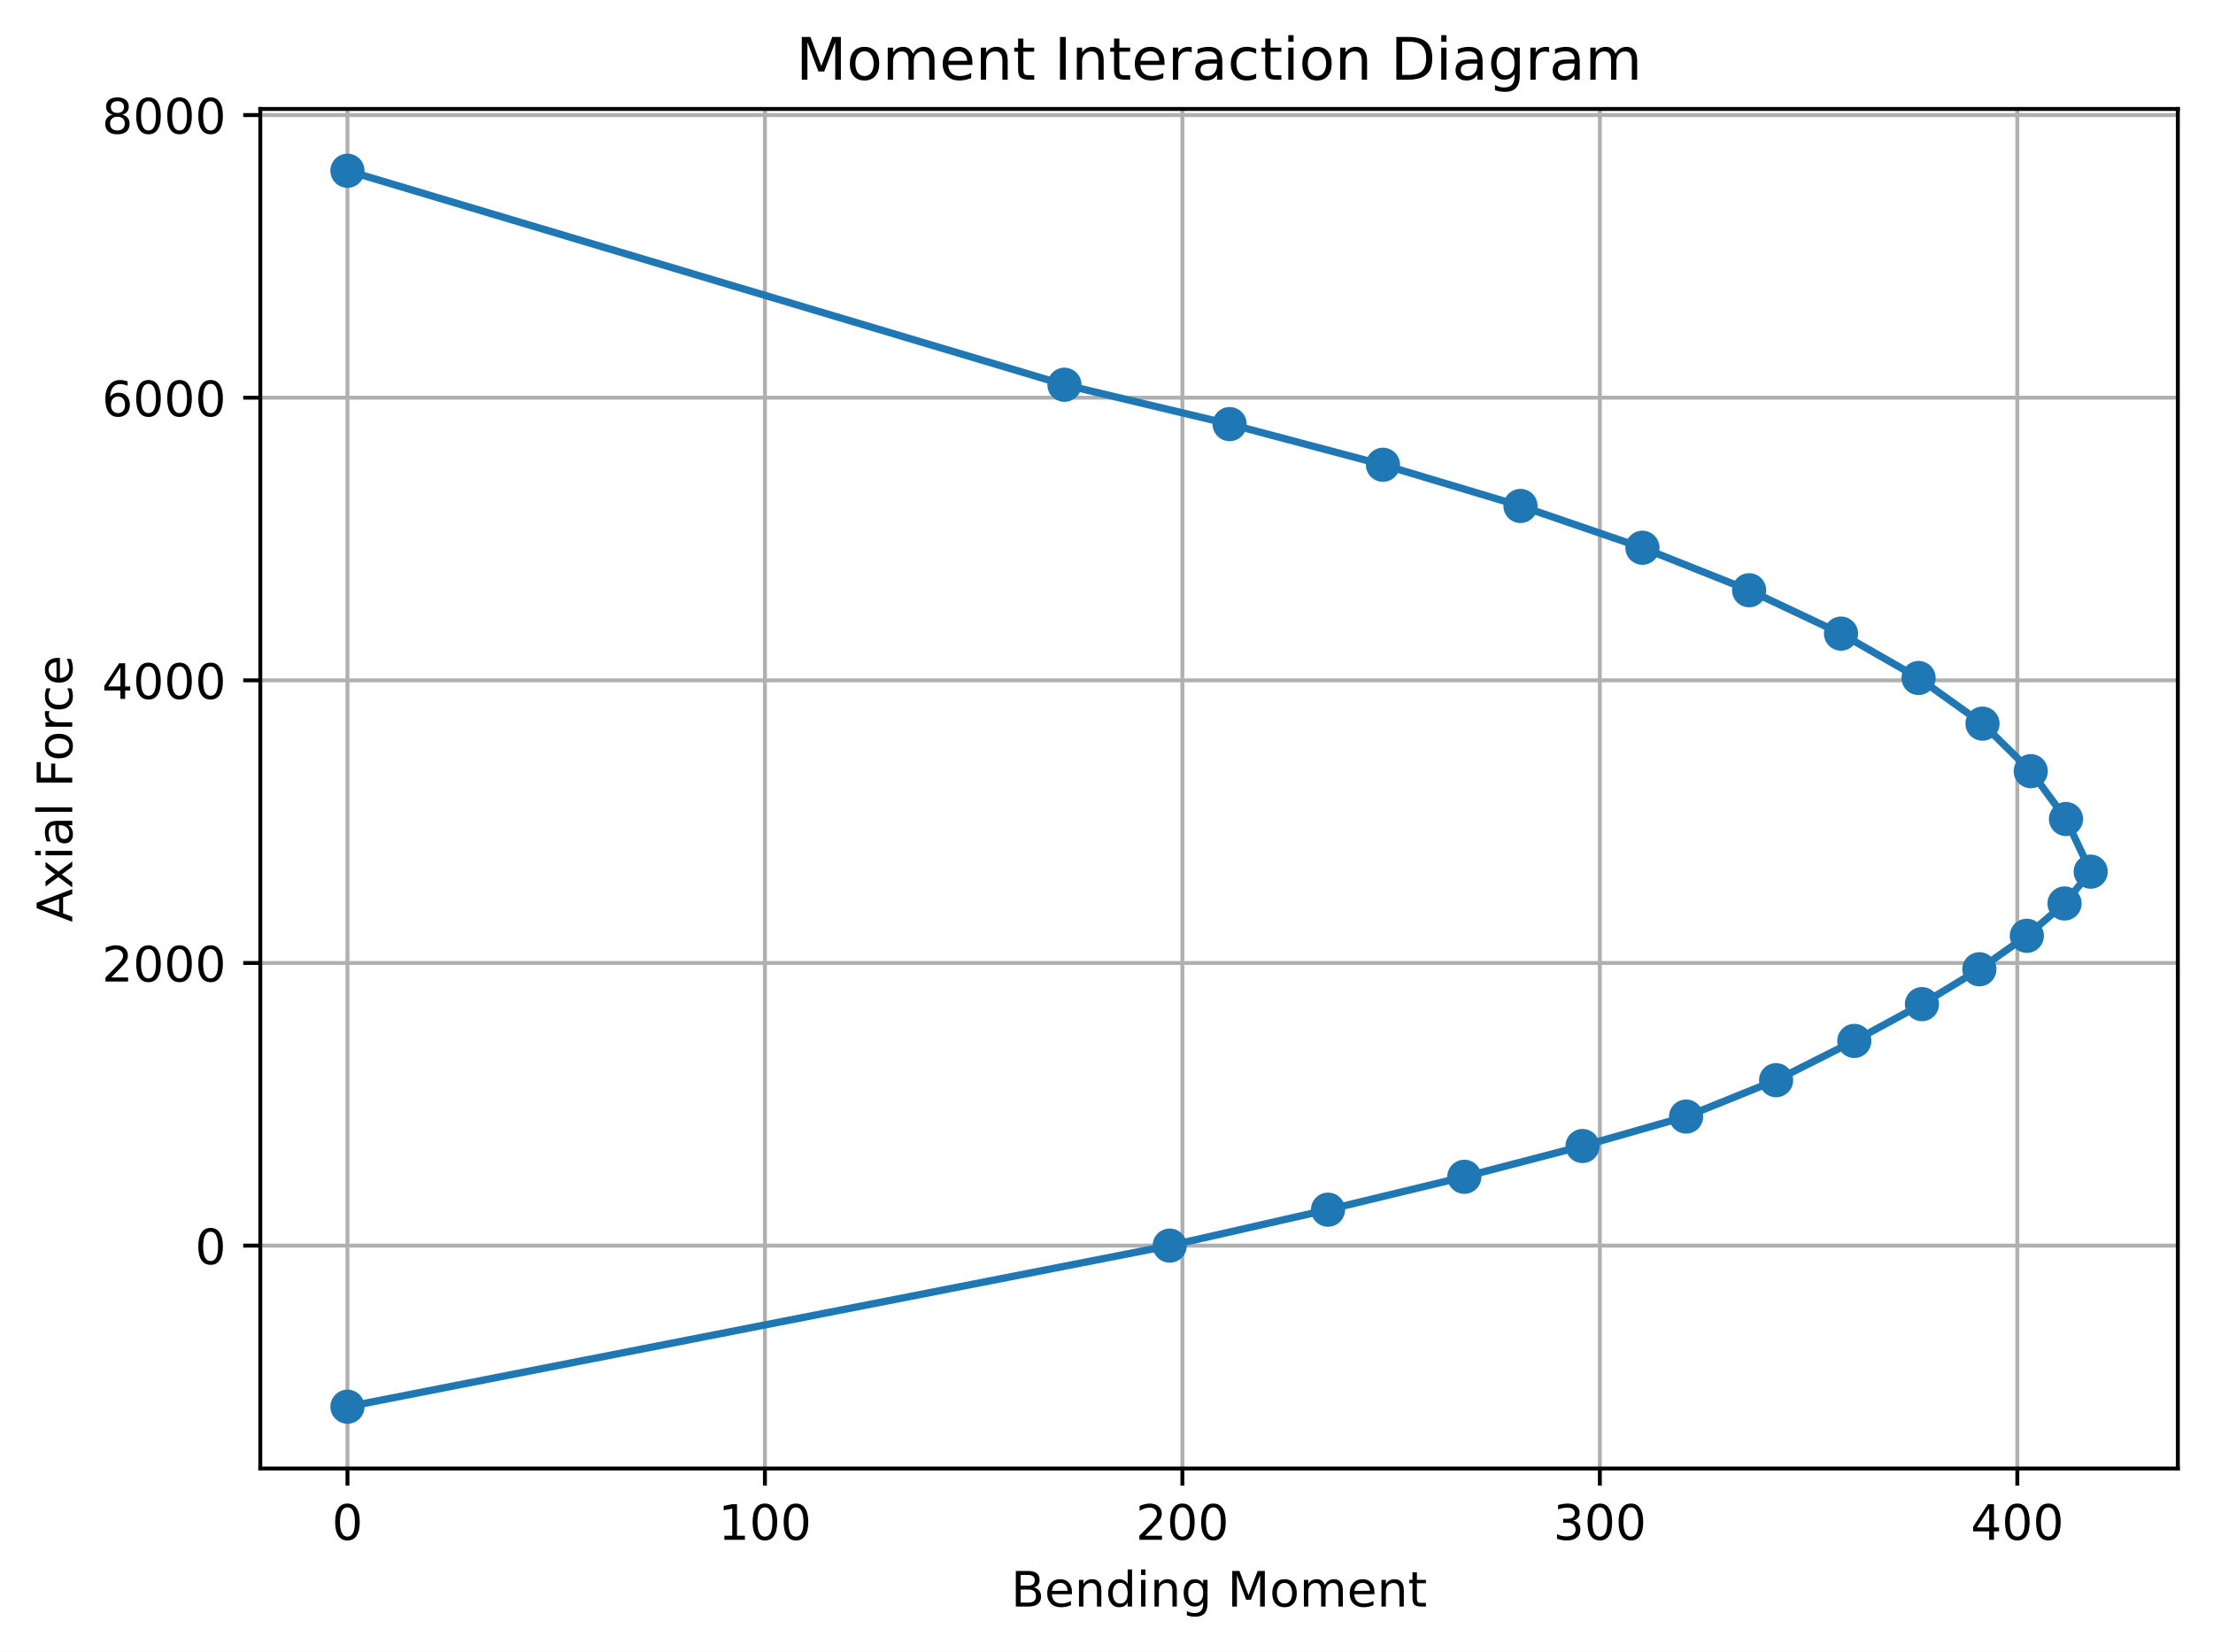
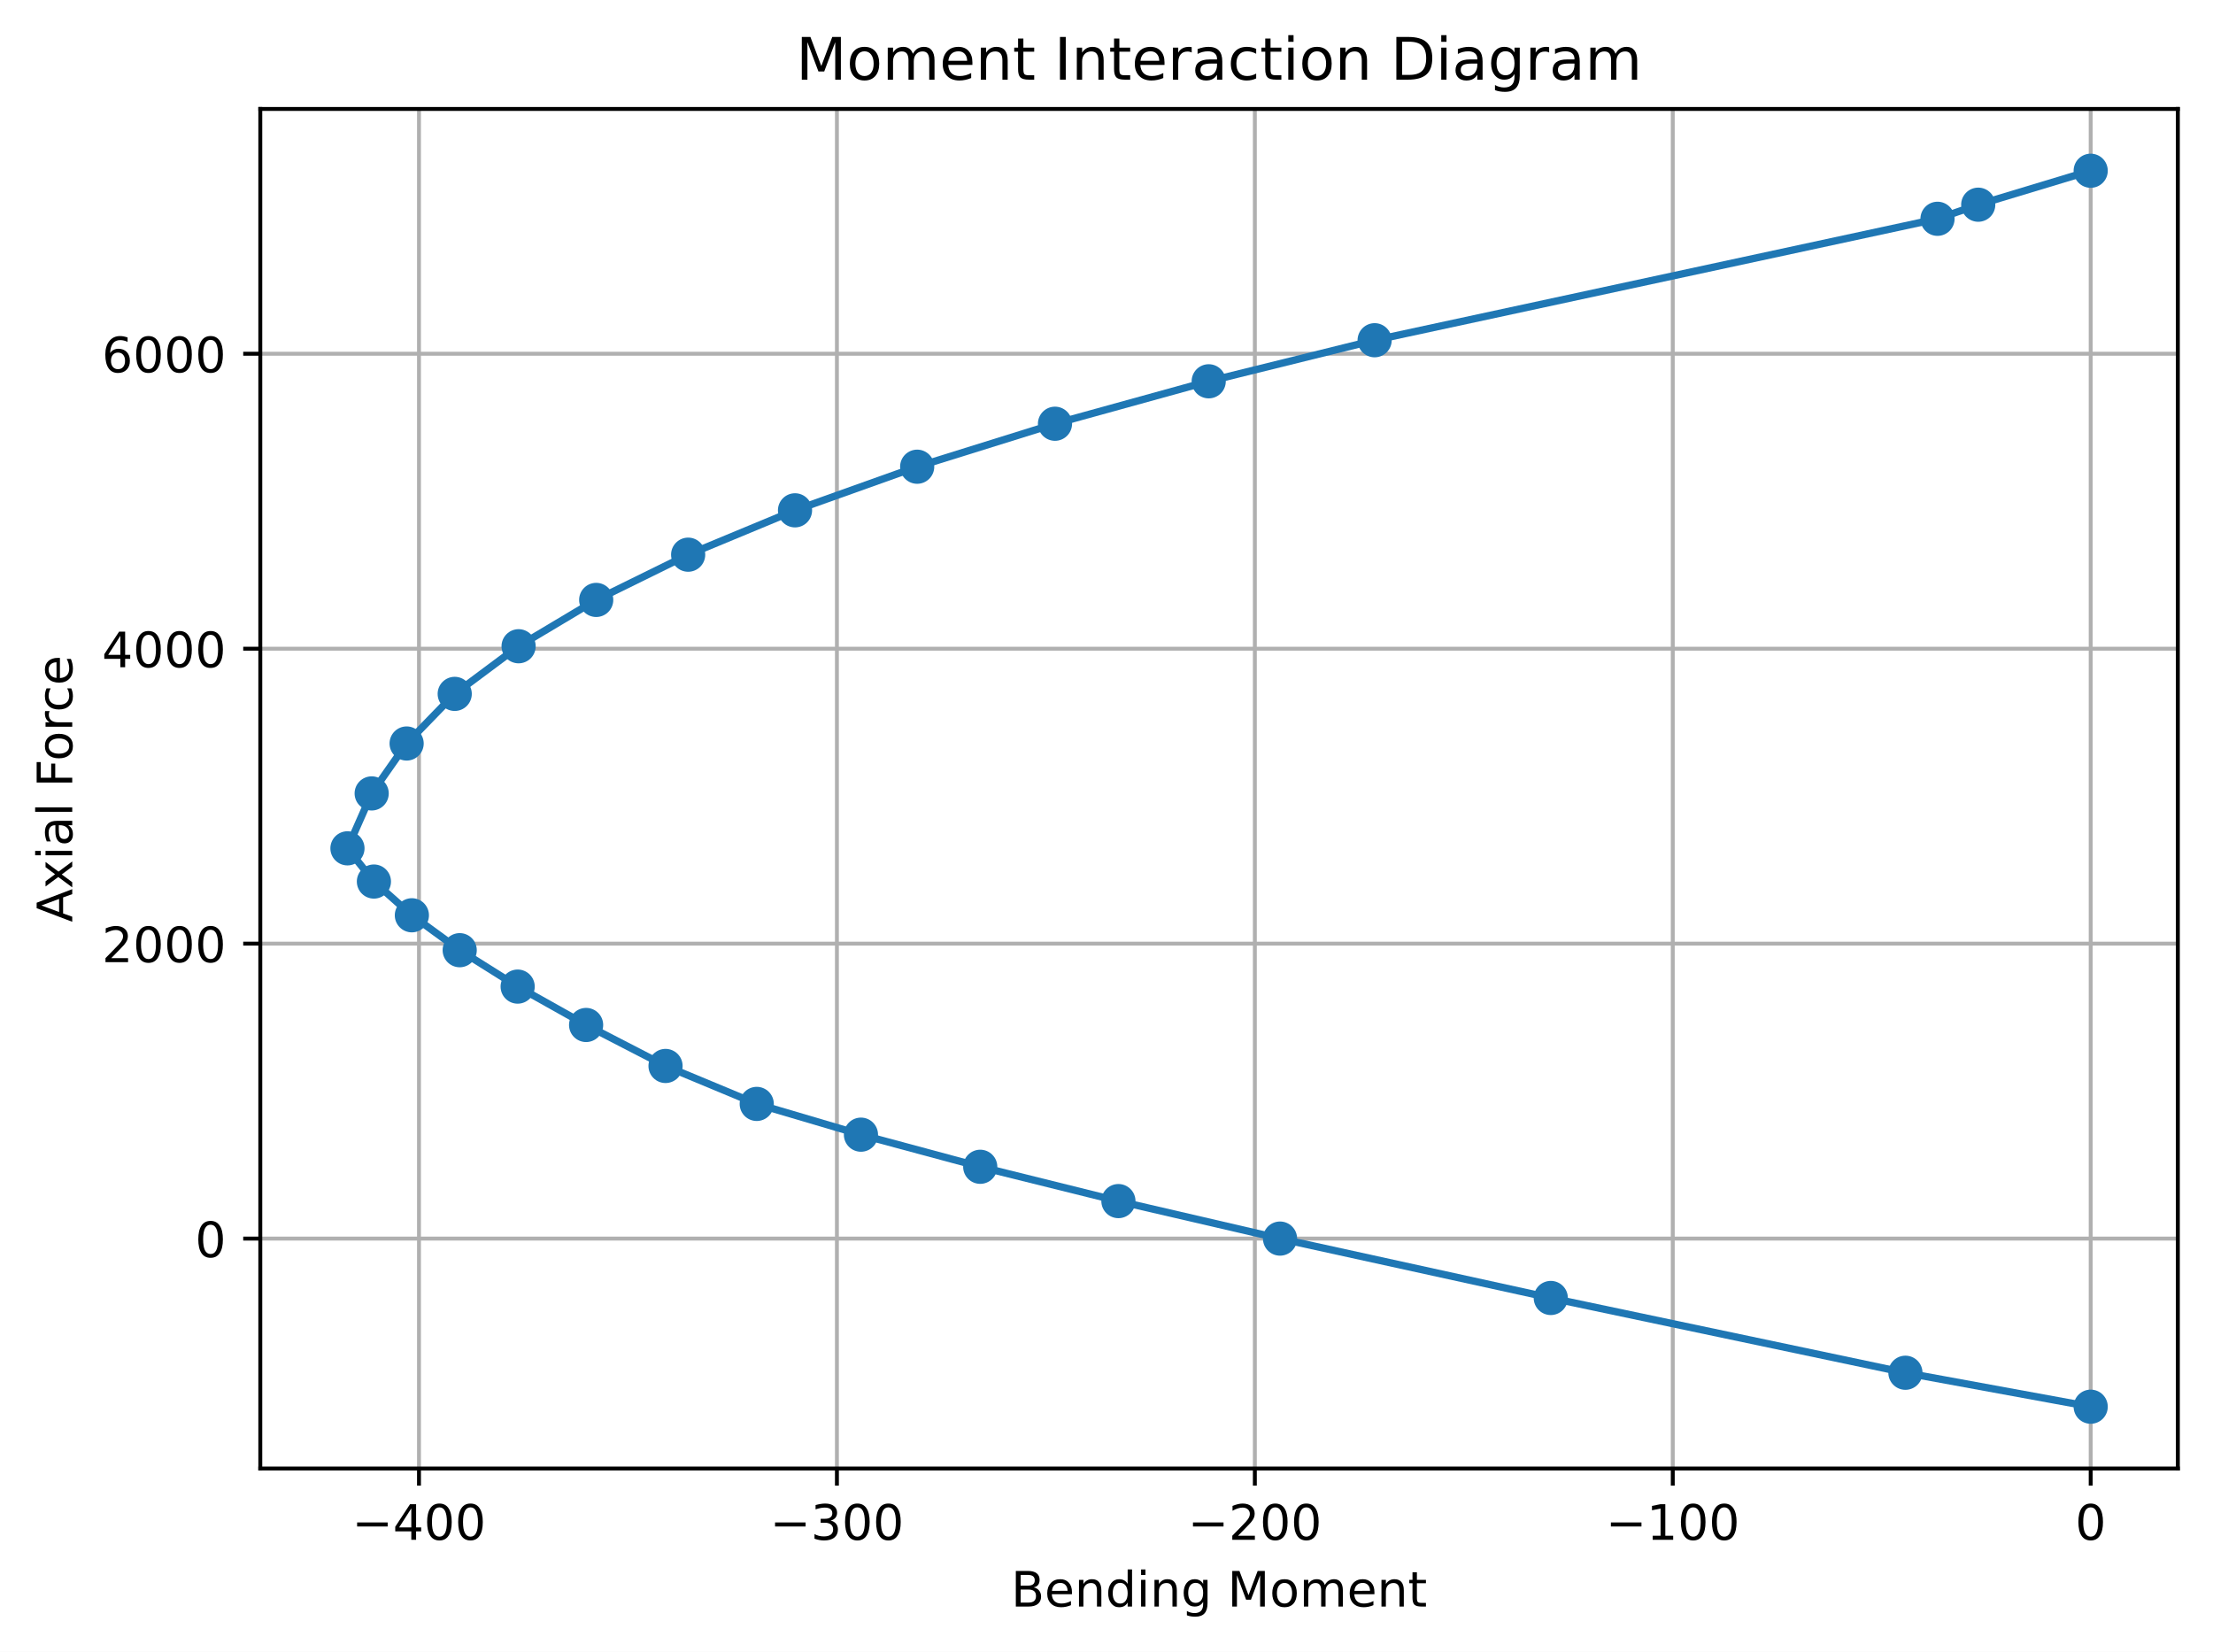
<svg xmlns="http://www.w3.org/2000/svg" xmlns:xlink="http://www.w3.org/1999/xlink" width="453.384pt" height="338.374pt" viewBox="0 0 453.384 338.374" version="1.1">
  <defs>
    <style type="text/css">*{stroke-linejoin: round; stroke-linecap: butt}</style>
  </defs>
  <g id="figure_1">
    <g id="patch_1">
      <path d="M -0 338.374  L 453.384 338.374  L 453.384 0  L -0 0  z " style="fill: #ffffff" />
    </g>
    <g id="axes_1">
      <g id="patch_2">
        <path d="M 53.328 300.818  L 446.184 300.818  L 446.184 22.318  L 53.328 22.318  z " style="fill: #ffffff" />
      </g>
      <g id="matplotlib.axis_1">
        <g id="xtick_1">
          <g id="line2d_1">
-             <path d="M 71.185 300.818  L 71.185 22.318  " clip-path="url(#p025f3773e0)" style="fill: none; stroke: #b0b0b0; stroke-width: 0.8; stroke-linecap: square" />
+             <path d="M 85.84 300.818  L 85.84 22.318  " clip-path="url(#pe006586f4c)" style="fill: none; stroke: #b0b0b0; stroke-width: 0.8; stroke-linecap: square" />
          </g>
          <g id="line2d_2">
            <defs>
-               <path id="mfd12134333" d="M 0 0  L 0 3.5  " style="stroke: #000000; stroke-width: 0.8" />
+               <path id="m891dce3287" d="M 0 0  L 0 3.5  " style="stroke: #000000; stroke-width: 0.8" />
            </defs>
            <g>
-               <use xlink:href="#mfd12134333" x="71.185" y="300.818" style="stroke: #000000; stroke-width: 0.8" />
+               <use xlink:href="#m891dce3287" x="85.84" y="300.818" style="stroke: #000000; stroke-width: 0.8" />
            </g>
          </g>
          <g id="text_1">
-             <g transform="translate(68.00398 315.4166)scale(0.1 -0.1)">
-               <defs>
+             <g transform="translate(72.10642 315.4166)scale(0.1 -0.1)">
+               <defs>
+                 <path id="DejaVuSans-2212" d="M 678 2272  L 4684 2272  L 4684 1741  L 678 1741  L 678 2272  z " transform="scale(0.015625)" />
+                 <path id="DejaVuSans-34" d="M 2419 4116  L 825 1625  L 2419 1625  L 2419 4116  z M 2253 4666  L 3047 4666  L 3047 1625  L 3713 1625  L 3713 1100  L 3047 1100  L 3047 0  L 2419 0  L 2419 1100  L 313 1100  L 313 1709  L 2253 4666  z " transform="scale(0.015625)" />
                <path id="DejaVuSans-30" d="M 2034 4250  Q 1547 4250 1301 3770  Q 1056 3291 1056 2328  Q 1056 1369 1301 889  Q 1547 409 2034 409  Q 2525 409 2770 889  Q 3016 1369 3016 2328  Q 3016 3291 2770 3770  Q 2525 4250 2034 4250  z M 2034 4750  Q 2819 4750 3233 4129  Q 3647 3509 3647 2328  Q 3647 1150 3233 529  Q 2819 -91 2034 -91  Q 1250 -91 836 529  Q 422 1150 422 2328  Q 422 3509 836 4129  Q 1250 4750 2034 4750  z " transform="scale(0.015625)" />
              </defs>
-               <use xlink:href="#DejaVuSans-30" />
+               <use xlink:href="#DejaVuSans-2212" />
+               <use xlink:href="#DejaVuSans-34" x="83.789" />
+               <use xlink:href="#DejaVuSans-30" x="147.412" />
+               <use xlink:href="#DejaVuSans-30" x="211.035" />
            </g>
          </g>
        </g>
        <g id="xtick_2">
          <g id="line2d_3">
-             <path d="M 156.713 300.818  L 156.713 22.318  " clip-path="url(#p025f3773e0)" style="fill: none; stroke: #b0b0b0; stroke-width: 0.8; stroke-linecap: square" />
+             <path d="M 171.462 300.818  L 171.462 22.318  " clip-path="url(#pe006586f4c)" style="fill: none; stroke: #b0b0b0; stroke-width: 0.8; stroke-linecap: square" />
          </g>
          <g id="line2d_4">
            <g>
-               <use xlink:href="#mfd12134333" x="156.713" y="300.818" style="stroke: #000000; stroke-width: 0.8" />
+               <use xlink:href="#m891dce3287" x="171.462" y="300.818" style="stroke: #000000; stroke-width: 0.8" />
            </g>
          </g>
          <g id="text_2">
-             <g transform="translate(147.1688 315.4166)scale(0.1 -0.1)">
-               <defs>
-                 <path id="DejaVuSans-31" d="M 794 531  L 1825 531  L 1825 4091  L 703 3866  L 703 4441  L 1819 4666  L 2450 4666  L 2450 531  L 3481 531  L 3481 0  L 794 0  L 794 531  z " transform="scale(0.015625)" />
-               </defs>
-               <use xlink:href="#DejaVuSans-31" />
-               <use xlink:href="#DejaVuSans-30" x="63.623" />
-               <use xlink:href="#DejaVuSans-30" x="127.246" />
+             <g transform="translate(157.7282 315.4166)scale(0.1 -0.1)">
+               <defs>
+                 <path id="DejaVuSans-33" d="M 2597 2516  Q 3050 2419 3304 2112  Q 3559 1806 3559 1356  Q 3559 666 3084 287  Q 2609 -91 1734 -91  Q 1441 -91 1130 -33  Q 819 25 488 141  L 488 750  Q 750 597 1062 519  Q 1375 441 1716 441  Q 2309 441 2620 675  Q 2931 909 2931 1356  Q 2931 1769 2642 2001  Q 2353 2234 1838 2234  L 1294 2234  L 1294 2753  L 1863 2753  Q 2328 2753 2575 2939  Q 2822 3125 2822 3475  Q 2822 3834 2567 4026  Q 2313 4219 1838 4219  Q 1578 4219 1281 4162  Q 984 4106 628 3988  L 628 4550  Q 988 4650 1302 4700  Q 1616 4750 1894 4750  Q 2613 4750 3031 4423  Q 3450 4097 3450 3541  Q 3450 3153 3228 2886  Q 3006 2619 2597 2516  z " transform="scale(0.015625)" />
+               </defs>
+               <use xlink:href="#DejaVuSans-2212" />
+               <use xlink:href="#DejaVuSans-33" x="83.789" />
+               <use xlink:href="#DejaVuSans-30" x="147.412" />
+               <use xlink:href="#DejaVuSans-30" x="211.035" />
            </g>
          </g>
        </g>
        <g id="xtick_3">
          <g id="line2d_5">
-             <path d="M 242.24 300.818  L 242.24 22.318  " clip-path="url(#p025f3773e0)" style="fill: none; stroke: #b0b0b0; stroke-width: 0.8; stroke-linecap: square" />
+             <path d="M 257.084 300.818  L 257.084 22.318  " clip-path="url(#pe006586f4c)" style="fill: none; stroke: #b0b0b0; stroke-width: 0.8; stroke-linecap: square" />
          </g>
          <g id="line2d_6">
            <g>
-               <use xlink:href="#mfd12134333" x="242.24" y="300.818" style="stroke: #000000; stroke-width: 0.8" />
+               <use xlink:href="#m891dce3287" x="257.084" y="300.818" style="stroke: #000000; stroke-width: 0.8" />
            </g>
          </g>
          <g id="text_3">
-             <g transform="translate(232.6961 315.4166)scale(0.1 -0.1)">
+             <g transform="translate(243.35 315.4166)scale(0.1 -0.1)">
              <defs>
                <path id="DejaVuSans-32" d="M 1228 531  L 3431 531  L 3431 0  L 469 0  L 469 531  Q 828 903 1448 1529  Q 2069 2156 2228 2338  Q 2531 2678 2651 2914  Q 2772 3150 2772 3378  Q 2772 3750 2511 3984  Q 2250 4219 1831 4219  Q 1534 4219 1204 4116  Q 875 4013 500 3803  L 500 4441  Q 881 4594 1212 4672  Q 1544 4750 1819 4750  Q 2544 4750 2975 4387  Q 3406 4025 3406 3419  Q 3406 3131 3298 2873  Q 3191 2616 2906 2266  Q 2828 2175 2409 1742  Q 1991 1309 1228 531  z " transform="scale(0.015625)" />
              </defs>
-               <use xlink:href="#DejaVuSans-32" />
-               <use xlink:href="#DejaVuSans-30" x="63.623" />
-               <use xlink:href="#DejaVuSans-30" x="127.246" />
+               <use xlink:href="#DejaVuSans-2212" />
+               <use xlink:href="#DejaVuSans-32" x="83.789" />
+               <use xlink:href="#DejaVuSans-30" x="147.412" />
+               <use xlink:href="#DejaVuSans-30" x="211.035" />
            </g>
          </g>
        </g>
        <g id="xtick_4">
          <g id="line2d_7">
-             <path d="M 327.767 300.818  L 327.767 22.318  " clip-path="url(#p025f3773e0)" style="fill: none; stroke: #b0b0b0; stroke-width: 0.8; stroke-linecap: square" />
+             <path d="M 342.705 300.818  L 342.705 22.318  " clip-path="url(#pe006586f4c)" style="fill: none; stroke: #b0b0b0; stroke-width: 0.8; stroke-linecap: square" />
          </g>
          <g id="line2d_8">
            <g>
-               <use xlink:href="#mfd12134333" x="327.767" y="300.818" style="stroke: #000000; stroke-width: 0.8" />
+               <use xlink:href="#m891dce3287" x="342.705" y="300.818" style="stroke: #000000; stroke-width: 0.8" />
            </g>
          </g>
          <g id="text_4">
-             <g transform="translate(318.2234 315.4166)scale(0.1 -0.1)">
-               <defs>
-                 <path id="DejaVuSans-33" d="M 2597 2516  Q 3050 2419 3304 2112  Q 3559 1806 3559 1356  Q 3559 666 3084 287  Q 2609 -91 1734 -91  Q 1441 -91 1130 -33  Q 819 25 488 141  L 488 750  Q 750 597 1062 519  Q 1375 441 1716 441  Q 2309 441 2620 675  Q 2931 909 2931 1356  Q 2931 1769 2642 2001  Q 2353 2234 1838 2234  L 1294 2234  L 1294 2753  L 1863 2753  Q 2328 2753 2575 2939  Q 2822 3125 2822 3475  Q 2822 3834 2567 4026  Q 2313 4219 1838 4219  Q 1578 4219 1281 4162  Q 984 4106 628 3988  L 628 4550  Q 988 4650 1302 4700  Q 1616 4750 1894 4750  Q 2613 4750 3031 4423  Q 3450 4097 3450 3541  Q 3450 3153 3228 2886  Q 3006 2619 2597 2516  z " transform="scale(0.015625)" />
-               </defs>
-               <use xlink:href="#DejaVuSans-33" />
-               <use xlink:href="#DejaVuSans-30" x="63.623" />
-               <use xlink:href="#DejaVuSans-30" x="127.246" />
+             <g transform="translate(328.9719 315.4166)scale(0.1 -0.1)">
+               <defs>
+                 <path id="DejaVuSans-31" d="M 794 531  L 1825 531  L 1825 4091  L 703 3866  L 703 4441  L 1819 4666  L 2450 4666  L 2450 531  L 3481 531  L 3481 0  L 794 0  L 794 531  z " transform="scale(0.015625)" />
+               </defs>
+               <use xlink:href="#DejaVuSans-2212" />
+               <use xlink:href="#DejaVuSans-31" x="83.789" />
+               <use xlink:href="#DejaVuSans-30" x="147.412" />
+               <use xlink:href="#DejaVuSans-30" x="211.035" />
            </g>
          </g>
        </g>
        <g id="xtick_5">
          <g id="line2d_9">
-             <path d="M 413.295 300.818  L 413.295 22.318  " clip-path="url(#p025f3773e0)" style="fill: none; stroke: #b0b0b0; stroke-width: 0.8; stroke-linecap: square" />
+             <path d="M 428.327 300.818  L 428.327 22.318  " clip-path="url(#pe006586f4c)" style="fill: none; stroke: #b0b0b0; stroke-width: 0.8; stroke-linecap: square" />
          </g>
          <g id="line2d_10">
            <g>
-               <use xlink:href="#mfd12134333" x="413.295" y="300.818" style="stroke: #000000; stroke-width: 0.8" />
+               <use xlink:href="#m891dce3287" x="428.327" y="300.818" style="stroke: #000000; stroke-width: 0.8" />
            </g>
          </g>
          <g id="text_5">
-             <g transform="translate(403.7508 315.4166)scale(0.1 -0.1)">
-               <defs>
-                 <path id="DejaVuSans-34" d="M 2419 4116  L 825 1625  L 2419 1625  L 2419 4116  z M 2253 4666  L 3047 4666  L 3047 1625  L 3713 1625  L 3713 1100  L 3047 1100  L 3047 0  L 2419 0  L 2419 1100  L 313 1100  L 313 1709  L 2253 4666  z " transform="scale(0.015625)" />
-               </defs>
-               <use xlink:href="#DejaVuSans-34" />
-               <use xlink:href="#DejaVuSans-30" x="63.623" />
-               <use xlink:href="#DejaVuSans-30" x="127.246" />
+             <g transform="translate(425.146 315.4166)scale(0.1 -0.1)">
+               <use xlink:href="#DejaVuSans-30" />
            </g>
          </g>
        </g>
        <g id="text_6">
          <g transform="translate(207.1359 329.0947)scale(0.1 -0.1)">
            <defs>
              <path id="DejaVuSans-42" d="M 1259 2228  L 1259 519  L 2272 519  Q 2781 519 3026 730  Q 3272 941 3272 1375  Q 3272 1813 3026 2020  Q 2781 2228 2272 2228  L 1259 2228  z M 1259 4147  L 1259 2741  L 2194 2741  Q 2656 2741 2882 2914  Q 3109 3088 3109 3444  Q 3109 3797 2882 3972  Q 2656 4147 2194 4147  L 1259 4147  z M 628 4666  L 2241 4666  Q 2963 4666 3353 4366  Q 3744 4066 3744 3513  Q 3744 3084 3544 2831  Q 3344 2578 2956 2516  Q 3422 2416 3680 2098  Q 3938 1781 3938 1306  Q 3938 681 3513 340  Q 3088 0 2303 0  L 628 0  L 628 4666  z " transform="scale(0.015625)" />
              <path id="DejaVuSans-65" d="M 3597 1894  L 3597 1613  L 953 1613  Q 991 1019 1311 708  Q 1631 397 2203 397  Q 2534 397 2845 478  Q 3156 559 3463 722  L 3463 178  Q 3153 47 2828 -22  Q 2503 -91 2169 -91  Q 1331 -91 842 396  Q 353 884 353 1716  Q 353 2575 817 3079  Q 1281 3584 2069 3584  Q 2775 3584 3186 3129  Q 3597 2675 3597 1894  z M 3022 2063  Q 3016 2534 2758 2815  Q 2500 3097 2075 3097  Q 1594 3097 1305 2825  Q 1016 2553 972 2059  L 3022 2063  z " transform="scale(0.015625)" />
              <path id="DejaVuSans-6e" d="M 3513 2113  L 3513 0  L 2938 0  L 2938 2094  Q 2938 2591 2744 2837  Q 2550 3084 2163 3084  Q 1697 3084 1428 2787  Q 1159 2491 1159 1978  L 1159 0  L 581 0  L 581 3500  L 1159 3500  L 1159 2956  Q 1366 3272 1645 3428  Q 1925 3584 2291 3584  Q 2894 3584 3203 3211  Q 3513 2838 3513 2113  z " transform="scale(0.015625)" />
              <path id="DejaVuSans-64" d="M 2906 2969  L 2906 4863  L 3481 4863  L 3481 0  L 2906 0  L 2906 525  Q 2725 213 2448 61  Q 2172 -91 1784 -91  Q 1150 -91 751 415  Q 353 922 353 1747  Q 353 2572 751 3078  Q 1150 3584 1784 3584  Q 2172 3584 2448 3432  Q 2725 3281 2906 2969  z M 947 1747  Q 947 1113 1208 752  Q 1469 391 1925 391  Q 2381 391 2643 752  Q 2906 1113 2906 1747  Q 2906 2381 2643 2742  Q 2381 3103 1925 3103  Q 1469 3103 1208 2742  Q 947 2381 947 1747  z " transform="scale(0.015625)" />
              <path id="DejaVuSans-69" d="M 603 3500  L 1178 3500  L 1178 0  L 603 0  L 603 3500  z M 603 4863  L 1178 4863  L 1178 4134  L 603 4134  L 603 4863  z " transform="scale(0.015625)" />
              <path id="DejaVuSans-67" d="M 2906 1791  Q 2906 2416 2648 2759  Q 2391 3103 1925 3103  Q 1463 3103 1205 2759  Q 947 2416 947 1791  Q 947 1169 1205 825  Q 1463 481 1925 481  Q 2391 481 2648 825  Q 2906 1169 2906 1791  z M 3481 434  Q 3481 -459 3084 -895  Q 2688 -1331 1869 -1331  Q 1566 -1331 1297 -1286  Q 1028 -1241 775 -1147  L 775 -588  Q 1028 -725 1275 -790  Q 1522 -856 1778 -856  Q 2344 -856 2625 -561  Q 2906 -266 2906 331  L 2906 616  Q 2728 306 2450 153  Q 2172 0 1784 0  Q 1141 0 747 490  Q 353 981 353 1791  Q 353 2603 747 3093  Q 1141 3584 1784 3584  Q 2172 3584 2450 3431  Q 2728 3278 2906 2969  L 2906 3500  L 3481 3500  L 3481 434  z " transform="scale(0.015625)" />
              <path id="DejaVuSans-20" transform="scale(0.015625)" />
              <path id="DejaVuSans-4d" d="M 628 4666  L 1569 4666  L 2759 1491  L 3956 4666  L 4897 4666  L 4897 0  L 4281 0  L 4281 4097  L 3078 897  L 2444 897  L 1241 4097  L 1241 0  L 628 0  L 628 4666  z " transform="scale(0.015625)" />
              <path id="DejaVuSans-6f" d="M 1959 3097  Q 1497 3097 1228 2736  Q 959 2375 959 1747  Q 959 1119 1226 758  Q 1494 397 1959 397  Q 2419 397 2687 759  Q 2956 1122 2956 1747  Q 2956 2369 2687 2733  Q 2419 3097 1959 3097  z M 1959 3584  Q 2709 3584 3137 3096  Q 3566 2609 3566 1747  Q 3566 888 3137 398  Q 2709 -91 1959 -91  Q 1206 -91 779 398  Q 353 888 353 1747  Q 353 2609 779 3096  Q 1206 3584 1959 3584  z " transform="scale(0.015625)" />
              <path id="DejaVuSans-6d" d="M 3328 2828  Q 3544 3216 3844 3400  Q 4144 3584 4550 3584  Q 5097 3584 5394 3201  Q 5691 2819 5691 2113  L 5691 0  L 5113 0  L 5113 2094  Q 5113 2597 4934 2840  Q 4756 3084 4391 3084  Q 3944 3084 3684 2787  Q 3425 2491 3425 1978  L 3425 0  L 2847 0  L 2847 2094  Q 2847 2600 2669 2842  Q 2491 3084 2119 3084  Q 1678 3084 1418 2786  Q 1159 2488 1159 1978  L 1159 0  L 581 0  L 581 3500  L 1159 3500  L 1159 2956  Q 1356 3278 1631 3431  Q 1906 3584 2284 3584  Q 2666 3584 2933 3390  Q 3200 3197 3328 2828  z " transform="scale(0.015625)" />
              <path id="DejaVuSans-74" d="M 1172 4494  L 1172 3500  L 2356 3500  L 2356 3053  L 1172 3053  L 1172 1153  Q 1172 725 1289 603  Q 1406 481 1766 481  L 2356 481  L 2356 0  L 1766 0  Q 1100 0 847 248  Q 594 497 594 1153  L 594 3053  L 172 3053  L 172 3500  L 594 3500  L 594 4494  L 1172 4494  z " transform="scale(0.015625)" />
            </defs>
            <use xlink:href="#DejaVuSans-42" />
            <use xlink:href="#DejaVuSans-65" x="68.604" />
            <use xlink:href="#DejaVuSans-6e" x="130.127" />
            <use xlink:href="#DejaVuSans-64" x="193.506" />
            <use xlink:href="#DejaVuSans-69" x="256.982" />
            <use xlink:href="#DejaVuSans-6e" x="284.766" />
            <use xlink:href="#DejaVuSans-67" x="348.145" />
            <use xlink:href="#DejaVuSans-20" x="411.621" />
            <use xlink:href="#DejaVuSans-4d" x="443.408" />
            <use xlink:href="#DejaVuSans-6f" x="529.688" />
            <use xlink:href="#DejaVuSans-6d" x="590.869" />
            <use xlink:href="#DejaVuSans-65" x="688.281" />
            <use xlink:href="#DejaVuSans-6e" x="749.805" />
            <use xlink:href="#DejaVuSans-74" x="813.184" />
          </g>
        </g>
      </g>
      <g id="matplotlib.axis_2">
        <g id="ytick_1">
          <g id="line2d_11">
-             <path d="M 53.328 255.158  L 446.184 255.158  " clip-path="url(#p025f3773e0)" style="fill: none; stroke: #b0b0b0; stroke-width: 0.8; stroke-linecap: square" />
+             <path d="M 53.328 253.72  L 446.184 253.72  " clip-path="url(#pe006586f4c)" style="fill: none; stroke: #b0b0b0; stroke-width: 0.8; stroke-linecap: square" />
          </g>
          <g id="line2d_12">
            <defs>
-               <path id="m78e18a02e6" d="M 0 0  L -3.5 0  " style="stroke: #000000; stroke-width: 0.8" />
+               <path id="m56e4f04c77" d="M 0 0  L -3.5 0  " style="stroke: #000000; stroke-width: 0.8" />
            </defs>
            <g>
-               <use xlink:href="#m78e18a02e6" x="53.328" y="255.158" style="stroke: #000000; stroke-width: 0.8" />
+               <use xlink:href="#m56e4f04c77" x="53.328" y="253.72" style="stroke: #000000; stroke-width: 0.8" />
            </g>
          </g>
          <g id="text_7">
-             <g transform="translate(39.96563 258.9571)scale(0.1 -0.1)">
+             <g transform="translate(39.96563 257.5193)scale(0.1 -0.1)">
              <use xlink:href="#DejaVuSans-30" />
            </g>
          </g>
        </g>
        <g id="ytick_2">
          <g id="line2d_13">
-             <path d="M 53.328 197.261  L 446.184 197.261  " clip-path="url(#p025f3773e0)" style="fill: none; stroke: #b0b0b0; stroke-width: 0.8; stroke-linecap: square" />
+             <path d="M 53.328 193.301  L 446.184 193.301  " clip-path="url(#pe006586f4c)" style="fill: none; stroke: #b0b0b0; stroke-width: 0.8; stroke-linecap: square" />
          </g>
          <g id="line2d_14">
            <g>
-               <use xlink:href="#m78e18a02e6" x="53.328" y="197.261" style="stroke: #000000; stroke-width: 0.8" />
+               <use xlink:href="#m56e4f04c77" x="53.328" y="193.301" style="stroke: #000000; stroke-width: 0.8" />
            </g>
          </g>
          <g id="text_8">
-             <g transform="translate(20.87813 201.0604)scale(0.1 -0.1)">
+             <g transform="translate(20.87813 197.1002)scale(0.1 -0.1)">
              <use xlink:href="#DejaVuSans-32" />
              <use xlink:href="#DejaVuSans-30" x="63.623" />
              <use xlink:href="#DejaVuSans-30" x="127.246" />
              <use xlink:href="#DejaVuSans-30" x="190.869" />
            </g>
          </g>
        </g>
        <g id="ytick_3">
          <g id="line2d_15">
-             <path d="M 53.328 139.365  L 446.184 139.365  " clip-path="url(#p025f3773e0)" style="fill: none; stroke: #b0b0b0; stroke-width: 0.8; stroke-linecap: square" />
+             <path d="M 53.328 132.882  L 446.184 132.882  " clip-path="url(#pe006586f4c)" style="fill: none; stroke: #b0b0b0; stroke-width: 0.8; stroke-linecap: square" />
          </g>
          <g id="line2d_16">
            <g>
-               <use xlink:href="#m78e18a02e6" x="53.328" y="139.365" style="stroke: #000000; stroke-width: 0.8" />
+               <use xlink:href="#m56e4f04c77" x="53.328" y="132.882" style="stroke: #000000; stroke-width: 0.8" />
            </g>
          </g>
          <g id="text_9">
-             <g transform="translate(20.87813 143.1637)scale(0.1 -0.1)">
+             <g transform="translate(20.87813 136.681)scale(0.1 -0.1)">
              <use xlink:href="#DejaVuSans-34" />
              <use xlink:href="#DejaVuSans-30" x="63.623" />
              <use xlink:href="#DejaVuSans-30" x="127.246" />
              <use xlink:href="#DejaVuSans-30" x="190.869" />
            </g>
          </g>
        </g>
        <g id="ytick_4">
          <g id="line2d_17">
-             <path d="M 53.328 81.468  L 446.184 81.468  " clip-path="url(#p025f3773e0)" style="fill: none; stroke: #b0b0b0; stroke-width: 0.8; stroke-linecap: square" />
+             <path d="M 53.328 72.463  L 446.184 72.463  " clip-path="url(#pe006586f4c)" style="fill: none; stroke: #b0b0b0; stroke-width: 0.8; stroke-linecap: square" />
          </g>
          <g id="line2d_18">
            <g>
-               <use xlink:href="#m78e18a02e6" x="53.328" y="81.468" style="stroke: #000000; stroke-width: 0.8" />
+               <use xlink:href="#m56e4f04c77" x="53.328" y="72.463" style="stroke: #000000; stroke-width: 0.8" />
            </g>
          </g>
          <g id="text_10">
-             <g transform="translate(20.87813 85.26702)scale(0.1 -0.1)">
+             <g transform="translate(20.87813 76.26187)scale(0.1 -0.1)">
              <defs>
                <path id="DejaVuSans-36" d="M 2113 2584  Q 1688 2584 1439 2293  Q 1191 2003 1191 1497  Q 1191 994 1439 701  Q 1688 409 2113 409  Q 2538 409 2786 701  Q 3034 994 3034 1497  Q 3034 2003 2786 2293  Q 2538 2584 2113 2584  z M 3366 4563  L 3366 3988  Q 3128 4100 2886 4159  Q 2644 4219 2406 4219  Q 1781 4219 1451 3797  Q 1122 3375 1075 2522  Q 1259 2794 1537 2939  Q 1816 3084 2150 3084  Q 2853 3084 3261 2657  Q 3669 2231 3669 1497  Q 3669 778 3244 343  Q 2819 -91 2113 -91  Q 1303 -91 875 529  Q 447 1150 447 2328  Q 447 3434 972 4092  Q 1497 4750 2381 4750  Q 2619 4750 2861 4703  Q 3103 4656 3366 4563  z " transform="scale(0.015625)" />
              </defs>
              <use xlink:href="#DejaVuSans-36" />
              <use xlink:href="#DejaVuSans-30" x="63.623" />
              <use xlink:href="#DejaVuSans-30" x="127.246" />
              <use xlink:href="#DejaVuSans-30" x="190.869" />
            </g>
          </g>
        </g>
-         <g id="ytick_5">
-           <g id="line2d_19">
-             <path d="M 53.328 23.571  L 446.184 23.571  " clip-path="url(#p025f3773e0)" style="fill: none; stroke: #b0b0b0; stroke-width: 0.8; stroke-linecap: square" />
-           </g>
-           <g id="line2d_20">
-             <g>
-               <use xlink:href="#m78e18a02e6" x="53.328" y="23.571" style="stroke: #000000; stroke-width: 0.8" />
-             </g>
-           </g>
-           <g id="text_11">
-             <g transform="translate(20.87813 27.37032)scale(0.1 -0.1)">
-               <defs>
-                 <path id="DejaVuSans-38" d="M 2034 2216  Q 1584 2216 1326 1975  Q 1069 1734 1069 1313  Q 1069 891 1326 650  Q 1584 409 2034 409  Q 2484 409 2743 651  Q 3003 894 3003 1313  Q 3003 1734 2745 1975  Q 2488 2216 2034 2216  z M 1403 2484  Q 997 2584 770 2862  Q 544 3141 544 3541  Q 544 4100 942 4425  Q 1341 4750 2034 4750  Q 2731 4750 3128 4425  Q 3525 4100 3525 3541  Q 3525 3141 3298 2862  Q 3072 2584 2669 2484  Q 3125 2378 3379 2068  Q 3634 1759 3634 1313  Q 3634 634 3220 271  Q 2806 -91 2034 -91  Q 1263 -91 848 271  Q 434 634 434 1313  Q 434 1759 690 2068  Q 947 2378 1403 2484  z M 1172 3481  Q 1172 3119 1398 2916  Q 1625 2713 2034 2713  Q 2441 2713 2670 2916  Q 2900 3119 2900 3481  Q 2900 3844 2670 4047  Q 2441 4250 2034 4250  Q 1625 4250 1398 4047  Q 1172 3844 1172 3481  z " transform="scale(0.015625)" />
-               </defs>
-               <use xlink:href="#DejaVuSans-38" />
-               <use xlink:href="#DejaVuSans-30" x="63.623" />
-               <use xlink:href="#DejaVuSans-30" x="127.246" />
-               <use xlink:href="#DejaVuSans-30" x="190.869" />
-             </g>
-           </g>
-         </g>
-         <g id="text_12">
+         <g id="text_11">
          <g transform="translate(14.79844 188.9017)rotate(-90)scale(0.1 -0.1)">
            <defs>
              <path id="DejaVuSans-41" d="M 2188 4044  L 1331 1722  L 3047 1722  L 2188 4044  z M 1831 4666  L 2547 4666  L 4325 0  L 3669 0  L 3244 1197  L 1141 1197  L 716 0  L 50 0  L 1831 4666  z " transform="scale(0.015625)" />
              <path id="DejaVuSans-78" d="M 3513 3500  L 2247 1797  L 3578 0  L 2900 0  L 1881 1375  L 863 0  L 184 0  L 1544 1831  L 300 3500  L 978 3500  L 1906 2253  L 2834 3500  L 3513 3500  z " transform="scale(0.015625)" />
              <path id="DejaVuSans-61" d="M 2194 1759  Q 1497 1759 1228 1600  Q 959 1441 959 1056  Q 959 750 1161 570  Q 1363 391 1709 391  Q 2188 391 2477 730  Q 2766 1069 2766 1631  L 2766 1759  L 2194 1759  z M 3341 1997  L 3341 0  L 2766 0  L 2766 531  Q 2569 213 2275 61  Q 1981 -91 1556 -91  Q 1019 -91 701 211  Q 384 513 384 1019  Q 384 1609 779 1909  Q 1175 2209 1959 2209  L 2766 2209  L 2766 2266  Q 2766 2663 2505 2880  Q 2244 3097 1772 3097  Q 1472 3097 1187 3025  Q 903 2953 641 2809  L 641 3341  Q 956 3463 1253 3523  Q 1550 3584 1831 3584  Q 2591 3584 2966 3190  Q 3341 2797 3341 1997  z " transform="scale(0.015625)" />
              <path id="DejaVuSans-6c" d="M 603 4863  L 1178 4863  L 1178 0  L 603 0  L 603 4863  z " transform="scale(0.015625)" />
              <path id="DejaVuSans-46" d="M 628 4666  L 3309 4666  L 3309 4134  L 1259 4134  L 1259 2759  L 3109 2759  L 3109 2228  L 1259 2228  L 1259 0  L 628 0  L 628 4666  z " transform="scale(0.015625)" />
              <path id="DejaVuSans-72" d="M 2631 2963  Q 2534 3019 2420 3045  Q 2306 3072 2169 3072  Q 1681 3072 1420 2755  Q 1159 2438 1159 1844  L 1159 0  L 581 0  L 581 3500  L 1159 3500  L 1159 2956  Q 1341 3275 1631 3429  Q 1922 3584 2338 3584  Q 2397 3584 2469 3576  Q 2541 3569 2628 3553  L 2631 2963  z " transform="scale(0.015625)" />
              <path id="DejaVuSans-63" d="M 3122 3366  L 3122 2828  Q 2878 2963 2633 3030  Q 2388 3097 2138 3097  Q 1578 3097 1268 2742  Q 959 2388 959 1747  Q 959 1106 1268 751  Q 1578 397 2138 397  Q 2388 397 2633 464  Q 2878 531 3122 666  L 3122 134  Q 2881 22 2623 -34  Q 2366 -91 2075 -91  Q 1284 -91 818 406  Q 353 903 353 1747  Q 353 2603 823 3093  Q 1294 3584 2113 3584  Q 2378 3584 2631 3529  Q 2884 3475 3122 3366  z " transform="scale(0.015625)" />
            </defs>
            <use xlink:href="#DejaVuSans-41" />
            <use xlink:href="#DejaVuSans-78" x="68.408" />
            <use xlink:href="#DejaVuSans-69" x="127.588" />
            <use xlink:href="#DejaVuSans-61" x="155.371" />
            <use xlink:href="#DejaVuSans-6c" x="216.65" />
            <use xlink:href="#DejaVuSans-20" x="244.434" />
            <use xlink:href="#DejaVuSans-46" x="276.221" />
            <use xlink:href="#DejaVuSans-6f" x="330.115" />
            <use xlink:href="#DejaVuSans-72" x="391.297" />
            <use xlink:href="#DejaVuSans-63" x="430.16" />
            <use xlink:href="#DejaVuSans-65" x="485.141" />
          </g>
        </g>
      </g>
-       <g id="line2d_21">
-         <path d="M 71.185 34.977  L 218.078 78.816  L 251.919 86.877  L 283.33 95.207  L 311.505 103.644  L 336.49 112.204  L 358.352 120.911  L 377.173 129.793  L 393.063 138.885  L 406.16 148.235  L 416.053 157.975  L 423.265 167.773  L 428.327 178.554  L 422.969 185.072  L 415.244 191.695  L 405.519 198.548  L 393.756 205.695  L 379.899 213.227  L 363.876 221.273  L 345.438 228.722  L 324.222 234.759  L 300.001 241.062  L 272.074 247.799  L 239.643 255.158  L 71.185 288.159  " clip-path="url(#p025f3773e0)" style="fill: none; stroke: #1f77b4; stroke-width: 1.5; stroke-linecap: square" />
+       <g id="line2d_19">
+         <path d="M 428.327 34.977  L 405.287 41.932  L 396.944 44.819  L 281.626 69.695  L 247.633 78.107  L 216.14 86.801  L 187.905 95.605  L 162.876 104.538  L 140.984 113.625  L 122.145 122.893  L 106.249 132.382  L 93.16 142.139  L 83.308 152.303  L 76.147 162.528  L 71.185 173.778  L 76.604 180.581  L 84.381 187.492  L 94.181 194.644  L 106.056 202.102  L 120.078 209.962  L 136.351 218.359  L 155.036 226.133  L 176.385 232.433  L 200.823 239.011  L 229.134 246.04  L 262.243 253.72  L 317.714 265.885  L 390.369 281.203  L 428.327 288.159  " clip-path="url(#pe006586f4c)" style="fill: none; stroke: #1f77b4; stroke-width: 1.5; stroke-linecap: square" />
        <defs>
-           <path id="m8c2d76b9b2" d="M 0 3  C 0.796 3 1.559 2.684 2.121 2.121  C 2.684 1.559 3 0.796 3 0  C 3 -0.796 2.684 -1.559 2.121 -2.121  C 1.559 -2.684 0.796 -3 0 -3  C -0.796 -3 -1.559 -2.684 -2.121 -2.121  C -2.684 -1.559 -3 -0.796 -3 0  C -3 0.796 -2.684 1.559 -2.121 2.121  C -1.559 2.684 -0.796 3 0 3  z " style="stroke: #1f77b4" />
+           <path id="md6d1a81013" d="M 0 3  C 0.796 3 1.559 2.684 2.121 2.121  C 2.684 1.559 3 0.796 3 0  C 3 -0.796 2.684 -1.559 2.121 -2.121  C 1.559 -2.684 0.796 -3 0 -3  C -0.796 -3 -1.559 -2.684 -2.121 -2.121  C -2.684 -1.559 -3 -0.796 -3 0  C -3 0.796 -2.684 1.559 -2.121 2.121  C -1.559 2.684 -0.796 3 0 3  z " style="stroke: #1f77b4" />
        </defs>
-         <g clip-path="url(#p025f3773e0)">
-           <use xlink:href="#m8c2d76b9b2" x="71.185" y="34.977" style="fill: #1f77b4; stroke: #1f77b4" />
-           <use xlink:href="#m8c2d76b9b2" x="218.078" y="78.816" style="fill: #1f77b4; stroke: #1f77b4" />
-           <use xlink:href="#m8c2d76b9b2" x="251.919" y="86.877" style="fill: #1f77b4; stroke: #1f77b4" />
-           <use xlink:href="#m8c2d76b9b2" x="283.33" y="95.207" style="fill: #1f77b4; stroke: #1f77b4" />
-           <use xlink:href="#m8c2d76b9b2" x="311.505" y="103.644" style="fill: #1f77b4; stroke: #1f77b4" />
-           <use xlink:href="#m8c2d76b9b2" x="336.49" y="112.204" style="fill: #1f77b4; stroke: #1f77b4" />
-           <use xlink:href="#m8c2d76b9b2" x="358.352" y="120.911" style="fill: #1f77b4; stroke: #1f77b4" />
-           <use xlink:href="#m8c2d76b9b2" x="377.173" y="129.793" style="fill: #1f77b4; stroke: #1f77b4" />
-           <use xlink:href="#m8c2d76b9b2" x="393.063" y="138.885" style="fill: #1f77b4; stroke: #1f77b4" />
-           <use xlink:href="#m8c2d76b9b2" x="406.16" y="148.235" style="fill: #1f77b4; stroke: #1f77b4" />
-           <use xlink:href="#m8c2d76b9b2" x="416.053" y="157.975" style="fill: #1f77b4; stroke: #1f77b4" />
-           <use xlink:href="#m8c2d76b9b2" x="423.265" y="167.773" style="fill: #1f77b4; stroke: #1f77b4" />
-           <use xlink:href="#m8c2d76b9b2" x="428.327" y="178.554" style="fill: #1f77b4; stroke: #1f77b4" />
-           <use xlink:href="#m8c2d76b9b2" x="422.969" y="185.072" style="fill: #1f77b4; stroke: #1f77b4" />
-           <use xlink:href="#m8c2d76b9b2" x="415.244" y="191.695" style="fill: #1f77b4; stroke: #1f77b4" />
-           <use xlink:href="#m8c2d76b9b2" x="405.519" y="198.548" style="fill: #1f77b4; stroke: #1f77b4" />
-           <use xlink:href="#m8c2d76b9b2" x="393.756" y="205.695" style="fill: #1f77b4; stroke: #1f77b4" />
-           <use xlink:href="#m8c2d76b9b2" x="379.899" y="213.227" style="fill: #1f77b4; stroke: #1f77b4" />
-           <use xlink:href="#m8c2d76b9b2" x="363.876" y="221.273" style="fill: #1f77b4; stroke: #1f77b4" />
-           <use xlink:href="#m8c2d76b9b2" x="345.438" y="228.722" style="fill: #1f77b4; stroke: #1f77b4" />
-           <use xlink:href="#m8c2d76b9b2" x="324.222" y="234.759" style="fill: #1f77b4; stroke: #1f77b4" />
-           <use xlink:href="#m8c2d76b9b2" x="300.001" y="241.062" style="fill: #1f77b4; stroke: #1f77b4" />
-           <use xlink:href="#m8c2d76b9b2" x="272.074" y="247.799" style="fill: #1f77b4; stroke: #1f77b4" />
-           <use xlink:href="#m8c2d76b9b2" x="239.643" y="255.158" style="fill: #1f77b4; stroke: #1f77b4" />
-           <use xlink:href="#m8c2d76b9b2" x="71.185" y="288.159" style="fill: #1f77b4; stroke: #1f77b4" />
+         <g clip-path="url(#pe006586f4c)">
+           <use xlink:href="#md6d1a81013" x="428.327" y="34.977" style="fill: #1f77b4; stroke: #1f77b4" />
+           <use xlink:href="#md6d1a81013" x="405.287" y="41.932" style="fill: #1f77b4; stroke: #1f77b4" />
+           <use xlink:href="#md6d1a81013" x="396.944" y="44.819" style="fill: #1f77b4; stroke: #1f77b4" />
+           <use xlink:href="#md6d1a81013" x="281.626" y="69.695" style="fill: #1f77b4; stroke: #1f77b4" />
+           <use xlink:href="#md6d1a81013" x="247.633" y="78.107" style="fill: #1f77b4; stroke: #1f77b4" />
+           <use xlink:href="#md6d1a81013" x="216.14" y="86.801" style="fill: #1f77b4; stroke: #1f77b4" />
+           <use xlink:href="#md6d1a81013" x="187.905" y="95.605" style="fill: #1f77b4; stroke: #1f77b4" />
+           <use xlink:href="#md6d1a81013" x="162.876" y="104.538" style="fill: #1f77b4; stroke: #1f77b4" />
+           <use xlink:href="#md6d1a81013" x="140.984" y="113.625" style="fill: #1f77b4; stroke: #1f77b4" />
+           <use xlink:href="#md6d1a81013" x="122.145" y="122.893" style="fill: #1f77b4; stroke: #1f77b4" />
+           <use xlink:href="#md6d1a81013" x="106.249" y="132.382" style="fill: #1f77b4; stroke: #1f77b4" />
+           <use xlink:href="#md6d1a81013" x="93.16" y="142.139" style="fill: #1f77b4; stroke: #1f77b4" />
+           <use xlink:href="#md6d1a81013" x="83.308" y="152.303" style="fill: #1f77b4; stroke: #1f77b4" />
+           <use xlink:href="#md6d1a81013" x="76.147" y="162.528" style="fill: #1f77b4; stroke: #1f77b4" />
+           <use xlink:href="#md6d1a81013" x="71.185" y="173.778" style="fill: #1f77b4; stroke: #1f77b4" />
+           <use xlink:href="#md6d1a81013" x="76.604" y="180.581" style="fill: #1f77b4; stroke: #1f77b4" />
+           <use xlink:href="#md6d1a81013" x="84.381" y="187.492" style="fill: #1f77b4; stroke: #1f77b4" />
+           <use xlink:href="#md6d1a81013" x="94.181" y="194.644" style="fill: #1f77b4; stroke: #1f77b4" />
+           <use xlink:href="#md6d1a81013" x="106.056" y="202.102" style="fill: #1f77b4; stroke: #1f77b4" />
+           <use xlink:href="#md6d1a81013" x="120.078" y="209.962" style="fill: #1f77b4; stroke: #1f77b4" />
+           <use xlink:href="#md6d1a81013" x="136.351" y="218.359" style="fill: #1f77b4; stroke: #1f77b4" />
+           <use xlink:href="#md6d1a81013" x="155.036" y="226.133" style="fill: #1f77b4; stroke: #1f77b4" />
+           <use xlink:href="#md6d1a81013" x="176.385" y="232.433" style="fill: #1f77b4; stroke: #1f77b4" />
+           <use xlink:href="#md6d1a81013" x="200.823" y="239.011" style="fill: #1f77b4; stroke: #1f77b4" />
+           <use xlink:href="#md6d1a81013" x="229.134" y="246.04" style="fill: #1f77b4; stroke: #1f77b4" />
+           <use xlink:href="#md6d1a81013" x="262.243" y="253.72" style="fill: #1f77b4; stroke: #1f77b4" />
+           <use xlink:href="#md6d1a81013" x="317.714" y="265.885" style="fill: #1f77b4; stroke: #1f77b4" />
+           <use xlink:href="#md6d1a81013" x="390.369" y="281.203" style="fill: #1f77b4; stroke: #1f77b4" />
+           <use xlink:href="#md6d1a81013" x="428.327" y="288.159" style="fill: #1f77b4; stroke: #1f77b4" />
        </g>
      </g>
      <g id="patch_3">
        <path d="M 53.328 300.818  L 53.328 22.318  " style="fill: none; stroke: #000000; stroke-width: 0.8; stroke-linejoin: miter; stroke-linecap: square" />
      </g>
      <g id="patch_4">
        <path d="M 446.184 300.818  L 446.184 22.318  " style="fill: none; stroke: #000000; stroke-width: 0.8; stroke-linejoin: miter; stroke-linecap: square" />
      </g>
      <g id="patch_5">
        <path d="M 53.328 300.818  L 446.184 300.818  " style="fill: none; stroke: #000000; stroke-width: 0.8; stroke-linejoin: miter; stroke-linecap: square" />
      </g>
      <g id="patch_6">
        <path d="M 53.328 22.318  L 446.184 22.318  " style="fill: none; stroke: #000000; stroke-width: 0.8; stroke-linejoin: miter; stroke-linecap: square" />
      </g>
-       <g id="text_13">
+       <g id="text_12">
        <g transform="translate(163.0909 16.31812)scale(0.12 -0.12)">
          <defs>
            <path id="DejaVuSans-49" d="M 628 4666  L 1259 4666  L 1259 0  L 628 0  L 628 4666  z " transform="scale(0.015625)" />
            <path id="DejaVuSans-44" d="M 1259 4147  L 1259 519  L 2022 519  Q 2988 519 3436 956  Q 3884 1394 3884 2338  Q 3884 3275 3436 3711  Q 2988 4147 2022 4147  L 1259 4147  z M 628 4666  L 1925 4666  Q 3281 4666 3915 4102  Q 4550 3538 4550 2338  Q 4550 1131 3912 565  Q 3275 0 1925 0  L 628 0  L 628 4666  z " transform="scale(0.015625)" />
          </defs>
          <use xlink:href="#DejaVuSans-4d" />
          <use xlink:href="#DejaVuSans-6f" x="86.279" />
          <use xlink:href="#DejaVuSans-6d" x="147.461" />
          <use xlink:href="#DejaVuSans-65" x="244.873" />
          <use xlink:href="#DejaVuSans-6e" x="306.396" />
          <use xlink:href="#DejaVuSans-74" x="369.775" />
          <use xlink:href="#DejaVuSans-20" x="408.984" />
          <use xlink:href="#DejaVuSans-49" x="440.771" />
          <use xlink:href="#DejaVuSans-6e" x="470.264" />
          <use xlink:href="#DejaVuSans-74" x="533.643" />
          <use xlink:href="#DejaVuSans-65" x="572.852" />
          <use xlink:href="#DejaVuSans-72" x="634.375" />
          <use xlink:href="#DejaVuSans-61" x="675.488" />
          <use xlink:href="#DejaVuSans-63" x="736.768" />
          <use xlink:href="#DejaVuSans-74" x="791.748" />
          <use xlink:href="#DejaVuSans-69" x="830.957" />
          <use xlink:href="#DejaVuSans-6f" x="858.74" />
          <use xlink:href="#DejaVuSans-6e" x="919.922" />
          <use xlink:href="#DejaVuSans-20" x="983.301" />
          <use xlink:href="#DejaVuSans-44" x="1015.088" />
          <use xlink:href="#DejaVuSans-69" x="1092.09" />
          <use xlink:href="#DejaVuSans-61" x="1119.873" />
          <use xlink:href="#DejaVuSans-67" x="1181.152" />
          <use xlink:href="#DejaVuSans-72" x="1244.629" />
          <use xlink:href="#DejaVuSans-61" x="1285.742" />
          <use xlink:href="#DejaVuSans-6d" x="1347.021" />
        </g>
      </g>
    </g>
  </g>
  <defs>
-     <clipPath id="p025f3773e0">
+     <clipPath id="pe006586f4c">
      <rect x="53.328" y="22.318" width="392.856" height="278.5" />
    </clipPath>
  </defs>
</svg>
